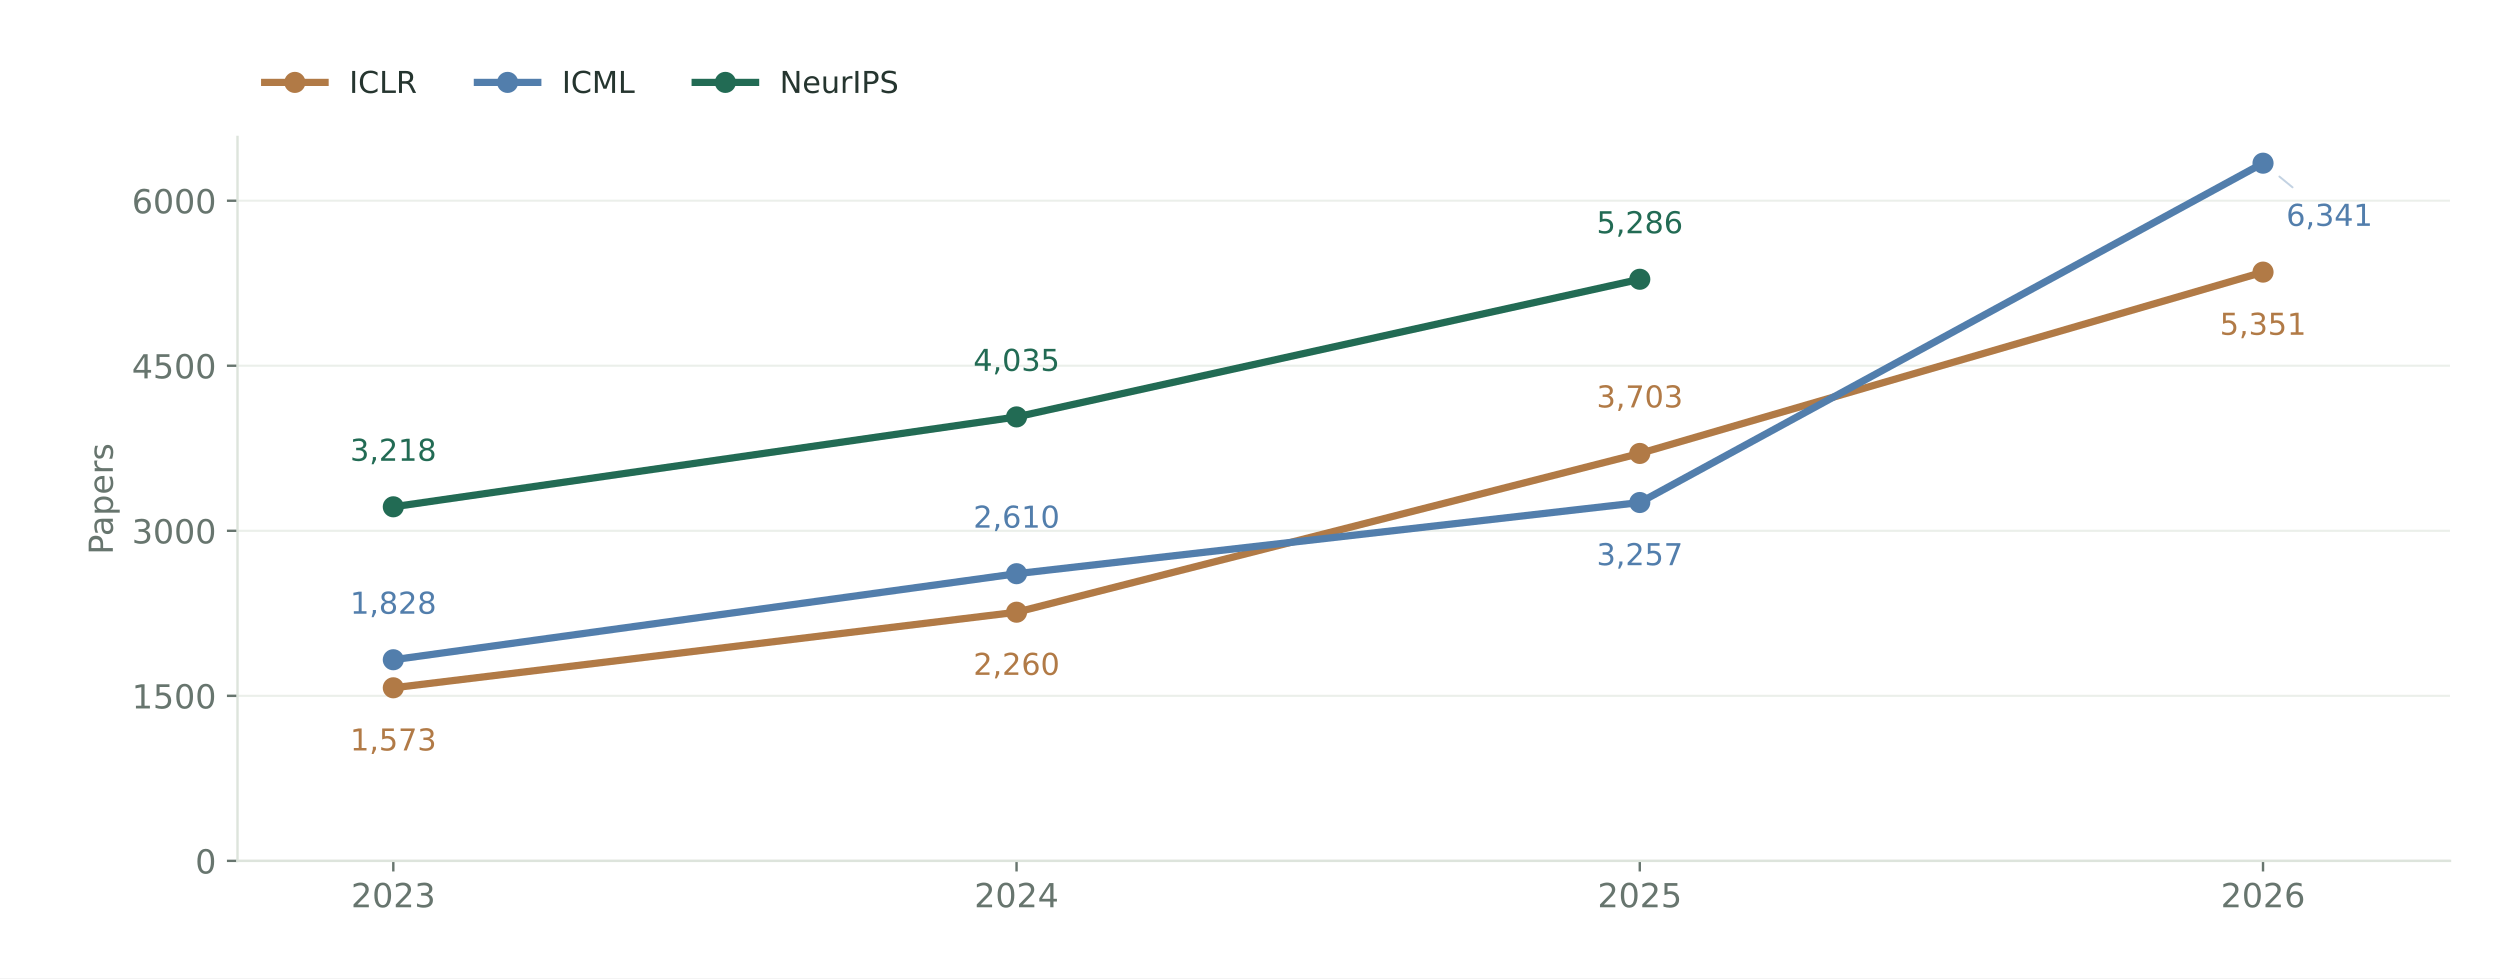
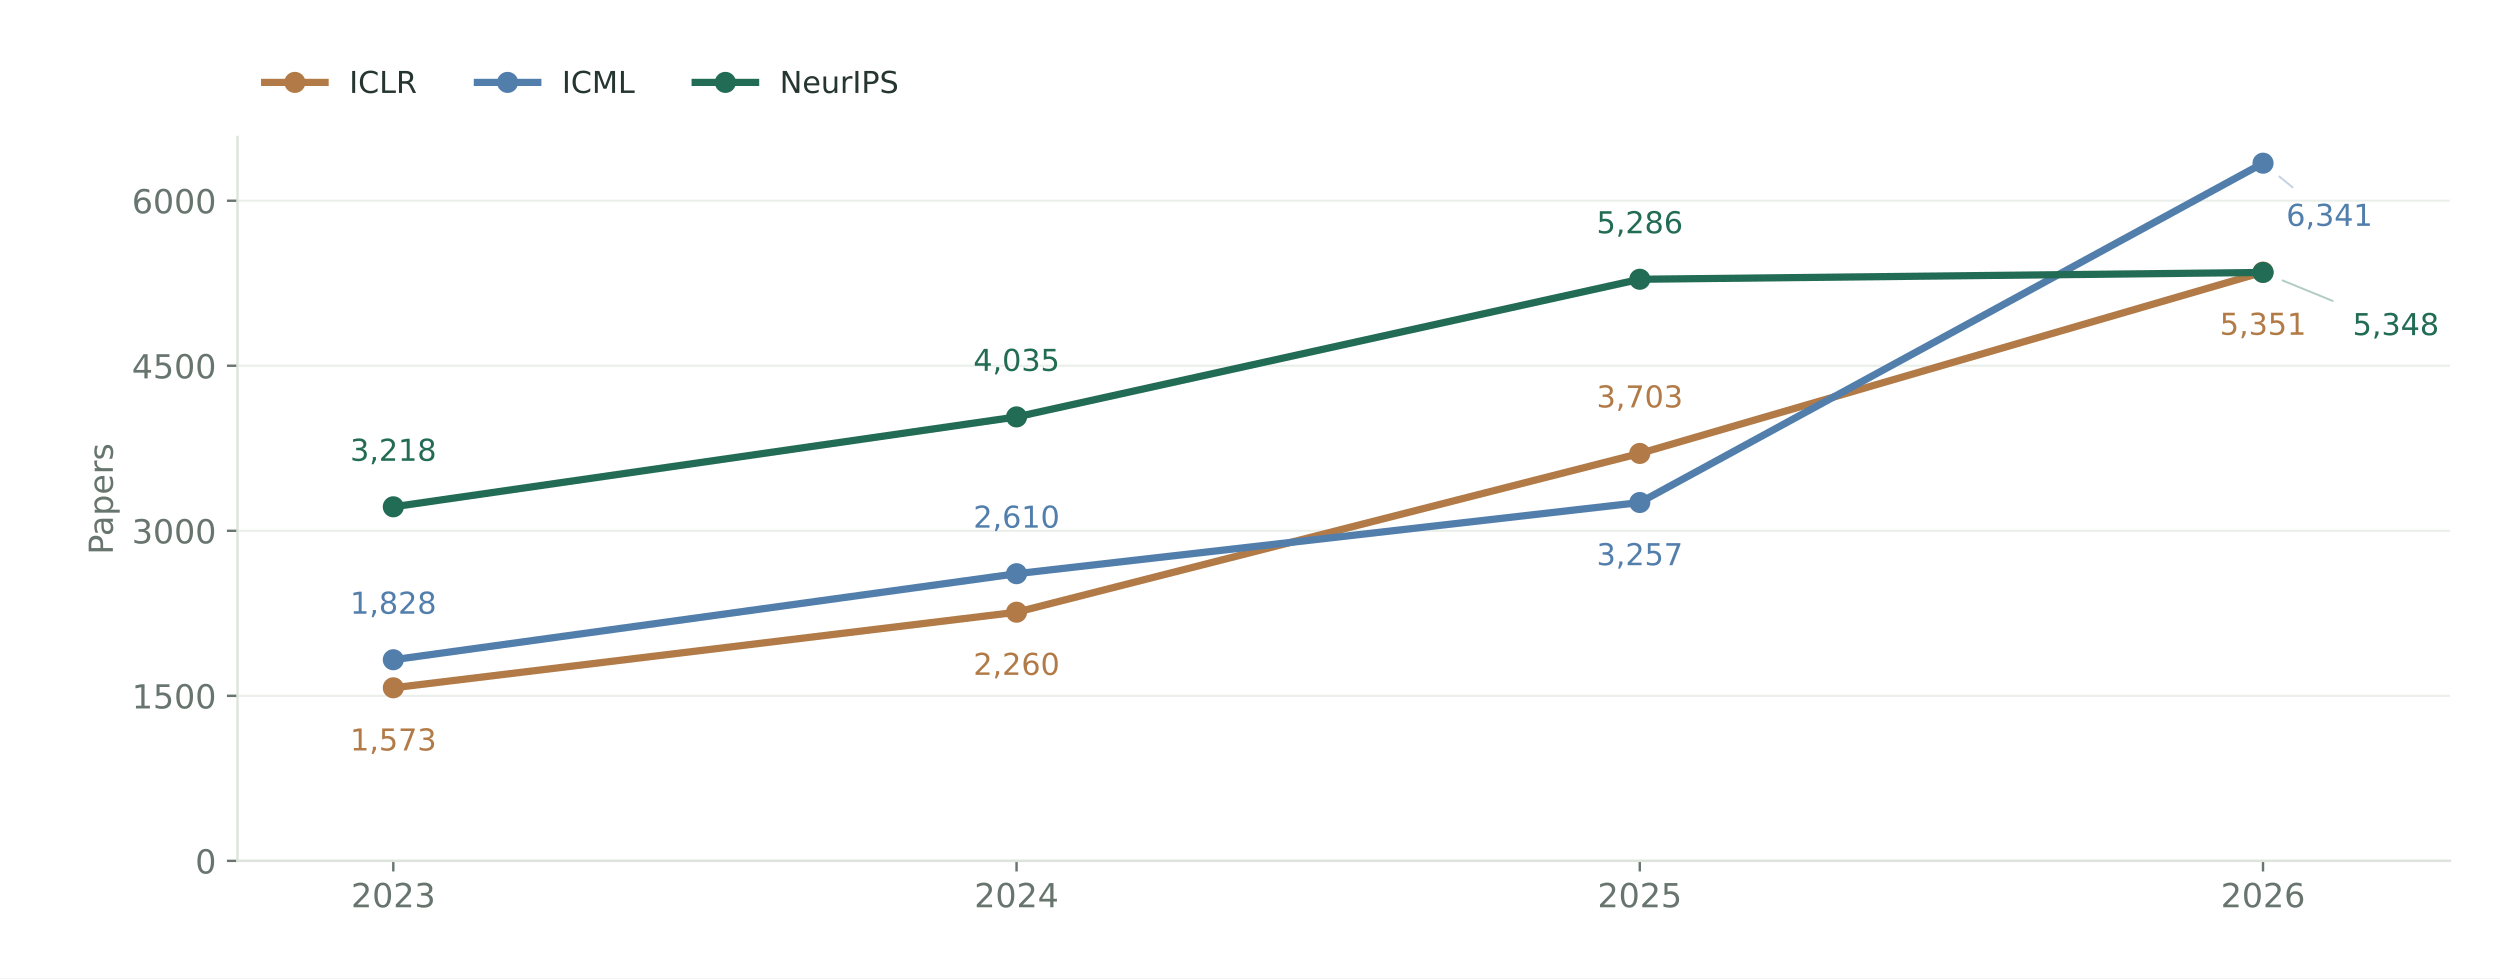
<svg xmlns="http://www.w3.org/2000/svg" xmlns:xlink="http://www.w3.org/1999/xlink" width="828pt" height="324pt" viewBox="0 0 828 324" version="1.1">
  <defs>
    <style type="text/css">*{stroke-linejoin: round; stroke-linecap: butt}</style>
  </defs>
  <g id="figure_1">
    <g id="patch_1">
      <path d="M 0 324  L 828 324  L 828 0  L 0 0  z " style="fill: #ffffff" />
    </g>
    <g id="axes_1">
      <g id="patch_2">
        <path d="M 78.66 285.12  L 811.44 285.12  L 811.44 45.36  L 78.66 45.36  z " style="fill: #ffffff" />
      </g>
      <g id="matplotlib.axis_1">
        <g id="xtick_1">
          <g id="line2d_1">
            <defs>
-               <path id="m843b194e13" d="M 0 0  L 0 3.5  " style="stroke: #67756e; stroke-width: 0.8" />
+               <path id="m365ecf97c2" d="M 0 0  L 0 3.5  " style="stroke: #67756e; stroke-width: 0.8" />
            </defs>
            <g>
-               <use xlink:href="#m843b194e13" x="130.264" y="285.12" style="fill: #67756e; stroke: #67756e; stroke-width: 0.8" />
+               <use xlink:href="#m365ecf97c2" x="130.264" y="285.12" style="fill: #67756e; stroke: #67756e; stroke-width: 0.8" />
            </g>
          </g>
          <g id="text_1">
            <text style="font-size: 11px; font-family: 'DejaVu Sans'; text-anchor: middle; fill: #67756e" x="130.264" y="300.478" transform="rotate(-0 130.2642 300.4783)">2023</text>
          </g>
        </g>
        <g id="xtick_2">
          <g id="line2d_2">
            <g>
-               <use xlink:href="#m843b194e13" x="336.681" y="285.12" style="fill: #67756e; stroke: #67756e; stroke-width: 0.8" />
+               <use xlink:href="#m365ecf97c2" x="336.681" y="285.12" style="fill: #67756e; stroke: #67756e; stroke-width: 0.8" />
            </g>
          </g>
          <g id="text_2">
            <text style="font-size: 11px; font-family: 'DejaVu Sans'; text-anchor: middle; fill: #67756e" x="336.681" y="300.478" transform="rotate(-0 336.6811 300.4783)">2024</text>
          </g>
        </g>
        <g id="xtick_3">
          <g id="line2d_3">
            <g>
-               <use xlink:href="#m843b194e13" x="543.098" y="285.12" style="fill: #67756e; stroke: #67756e; stroke-width: 0.8" />
+               <use xlink:href="#m365ecf97c2" x="543.098" y="285.12" style="fill: #67756e; stroke: #67756e; stroke-width: 0.8" />
            </g>
          </g>
          <g id="text_3">
            <text style="font-size: 11px; font-family: 'DejaVu Sans'; text-anchor: middle; fill: #67756e" x="543.098" y="300.478" transform="rotate(-0 543.098 300.4783)">2025</text>
          </g>
        </g>
        <g id="xtick_4">
          <g id="line2d_4">
            <g>
-               <use xlink:href="#m843b194e13" x="749.515" y="285.12" style="fill: #67756e; stroke: #67756e; stroke-width: 0.8" />
+               <use xlink:href="#m365ecf97c2" x="749.515" y="285.12" style="fill: #67756e; stroke: #67756e; stroke-width: 0.8" />
            </g>
          </g>
          <g id="text_4">
            <text style="font-size: 11px; font-family: 'DejaVu Sans'; text-anchor: middle; fill: #67756e" x="749.515" y="300.478" transform="rotate(-0 749.5149 300.4783)">2026</text>
          </g>
        </g>
      </g>
      <g id="matplotlib.axis_2">
        <g id="ytick_1">
          <g id="line2d_5">
-             <path d="M 78.66 285.12  L 811.44 285.12  " clip-path="url(#pdfd22a583e)" style="fill: none; stroke: #dde4dc; stroke-opacity: 0.6; stroke-width: 0.7; stroke-linecap: square" />
+             <path d="M 78.66 285.12  L 811.44 285.12  " clip-path="url(#p6459e5d227)" style="fill: none; stroke: #dde4dc; stroke-opacity: 0.6; stroke-width: 0.7; stroke-linecap: square" />
          </g>
          <g id="line2d_6">
            <defs>
-               <path id="maacc4c8624" d="M 0 0  L -3.5 0  " style="stroke: #67756e; stroke-width: 0.8" />
+               <path id="mfebbae3a24" d="M 0 0  L -3.5 0  " style="stroke: #67756e; stroke-width: 0.8" />
            </defs>
            <g>
-               <use xlink:href="#maacc4c8624" x="78.66" y="285.12" style="fill: #67756e; stroke: #67756e; stroke-width: 0.8" />
+               <use xlink:href="#mfebbae3a24" x="78.66" y="285.12" style="fill: #67756e; stroke: #67756e; stroke-width: 0.8" />
            </g>
          </g>
          <g id="text_5">
            <text style="font-size: 11px; font-family: 'DejaVu Sans'; text-anchor: end; fill: #67756e" x="71.66" y="289.299" transform="rotate(-0 71.66 289.2991)">0</text>
          </g>
        </g>
        <g id="ytick_2">
          <g id="line2d_7">
-             <path d="M 78.66 230.458  L 811.44 230.458  " clip-path="url(#pdfd22a583e)" style="fill: none; stroke: #dde4dc; stroke-opacity: 0.6; stroke-width: 0.7; stroke-linecap: square" />
+             <path d="M 78.66 230.458  L 811.44 230.458  " clip-path="url(#p6459e5d227)" style="fill: none; stroke: #dde4dc; stroke-opacity: 0.6; stroke-width: 0.7; stroke-linecap: square" />
          </g>
          <g id="line2d_8">
            <g>
-               <use xlink:href="#maacc4c8624" x="78.66" y="230.458" style="fill: #67756e; stroke: #67756e; stroke-width: 0.8" />
+               <use xlink:href="#mfebbae3a24" x="78.66" y="230.458" style="fill: #67756e; stroke: #67756e; stroke-width: 0.8" />
            </g>
          </g>
          <g id="text_6">
            <text style="font-size: 11px; font-family: 'DejaVu Sans'; text-anchor: end; fill: #67756e" x="71.66" y="234.638" transform="rotate(-0 71.66 234.6376)">1500</text>
          </g>
        </g>
        <g id="ytick_3">
          <g id="line2d_9">
-             <path d="M 78.66 175.797  L 811.44 175.797  " clip-path="url(#pdfd22a583e)" style="fill: none; stroke: #dde4dc; stroke-opacity: 0.6; stroke-width: 0.7; stroke-linecap: square" />
+             <path d="M 78.66 175.797  L 811.44 175.797  " clip-path="url(#p6459e5d227)" style="fill: none; stroke: #dde4dc; stroke-opacity: 0.6; stroke-width: 0.7; stroke-linecap: square" />
          </g>
          <g id="line2d_10">
            <g>
-               <use xlink:href="#maacc4c8624" x="78.66" y="175.797" style="fill: #67756e; stroke: #67756e; stroke-width: 0.8" />
+               <use xlink:href="#mfebbae3a24" x="78.66" y="175.797" style="fill: #67756e; stroke: #67756e; stroke-width: 0.8" />
            </g>
          </g>
          <g id="text_7">
            <text style="font-size: 11px; font-family: 'DejaVu Sans'; text-anchor: end; fill: #67756e" x="71.66" y="179.976" transform="rotate(-0 71.66 179.9761)">3000</text>
          </g>
        </g>
        <g id="ytick_4">
          <g id="line2d_11">
-             <path d="M 78.66 121.135  L 811.44 121.135  " clip-path="url(#pdfd22a583e)" style="fill: none; stroke: #dde4dc; stroke-opacity: 0.6; stroke-width: 0.7; stroke-linecap: square" />
+             <path d="M 78.66 121.135  L 811.44 121.135  " clip-path="url(#p6459e5d227)" style="fill: none; stroke: #dde4dc; stroke-opacity: 0.6; stroke-width: 0.7; stroke-linecap: square" />
          </g>
          <g id="line2d_12">
            <g>
-               <use xlink:href="#maacc4c8624" x="78.66" y="121.135" style="fill: #67756e; stroke: #67756e; stroke-width: 0.8" />
+               <use xlink:href="#mfebbae3a24" x="78.66" y="121.135" style="fill: #67756e; stroke: #67756e; stroke-width: 0.8" />
            </g>
          </g>
          <g id="text_8">
            <text style="font-size: 11px; font-family: 'DejaVu Sans'; text-anchor: end; fill: #67756e" x="71.66" y="125.315" transform="rotate(-0 71.66 125.3146)">4500</text>
          </g>
        </g>
        <g id="ytick_5">
          <g id="line2d_13">
-             <path d="M 78.66 66.474  L 811.44 66.474  " clip-path="url(#pdfd22a583e)" style="fill: none; stroke: #dde4dc; stroke-opacity: 0.6; stroke-width: 0.7; stroke-linecap: square" />
+             <path d="M 78.66 66.474  L 811.44 66.474  " clip-path="url(#p6459e5d227)" style="fill: none; stroke: #dde4dc; stroke-opacity: 0.6; stroke-width: 0.7; stroke-linecap: square" />
          </g>
          <g id="line2d_14">
            <g>
-               <use xlink:href="#maacc4c8624" x="78.66" y="66.474" style="fill: #67756e; stroke: #67756e; stroke-width: 0.8" />
+               <use xlink:href="#mfebbae3a24" x="78.66" y="66.474" style="fill: #67756e; stroke: #67756e; stroke-width: 0.8" />
            </g>
          </g>
          <g id="text_9">
            <text style="font-size: 11px; font-family: 'DejaVu Sans'; text-anchor: end; fill: #67756e" x="71.66" y="70.653" transform="rotate(-0 71.66 70.65306)">6000</text>
          </g>
        </g>
        <g id="text_10">
          <text style="font-size: 11px; font-family: 'DejaVu Sans'; text-anchor: middle; fill: #67756e" x="37.377" y="165.24" transform="rotate(-90 37.37734 165.24)">Papers</text>
        </g>
      </g>
      <g id="line2d_15">
-         <path d="M 130.264 227.798  L 336.681 202.763  L 543.098 150.179  L 749.515 90.124  " clip-path="url(#pdfd22a583e)" style="fill: none; stroke: #b17a46; stroke-width: 2.4; stroke-linecap: square" />
+         <path d="M 130.264 227.798  L 336.681 202.763  L 543.098 150.179  L 749.515 90.124  " clip-path="url(#p6459e5d227)" style="fill: none; stroke: #b17a46; stroke-width: 2.4; stroke-linecap: square" />
        <defs>
-           <path id="m0ba577f87d" d="M 0 3  C 0.796 3 1.559 2.684 2.121 2.121  C 2.684 1.559 3 0.796 3 0  C 3 -0.796 2.684 -1.559 2.121 -2.121  C 1.559 -2.684 0.796 -3 0 -3  C -0.796 -3 -1.559 -2.684 -2.121 -2.121  C -2.684 -1.559 -3 -0.796 -3 0  C -3 0.796 -2.684 1.559 -2.121 2.121  C -1.559 2.684 -0.796 3 0 3  z " style="stroke: #b17a46" />
+           <path id="md36298390c" d="M 0 3  C 0.796 3 1.559 2.684 2.121 2.121  C 2.684 1.559 3 0.796 3 0  C 3 -0.796 2.684 -1.559 2.121 -2.121  C 1.559 -2.684 0.796 -3 0 -3  C -0.796 -3 -1.559 -2.684 -2.121 -2.121  C -2.684 -1.559 -3 -0.796 -3 0  C -3 0.796 -2.684 1.559 -2.121 2.121  C -1.559 2.684 -0.796 3 0 3  z " style="stroke: #b17a46" />
        </defs>
-         <g clip-path="url(#pdfd22a583e)">
-           <use xlink:href="#m0ba577f87d" x="130.264" y="227.798" style="fill: #b17a46; stroke: #b17a46" />
-           <use xlink:href="#m0ba577f87d" x="336.681" y="202.763" style="fill: #b17a46; stroke: #b17a46" />
-           <use xlink:href="#m0ba577f87d" x="543.098" y="150.179" style="fill: #b17a46; stroke: #b17a46" />
-           <use xlink:href="#m0ba577f87d" x="749.515" y="90.124" style="fill: #b17a46; stroke: #b17a46" />
+         <g clip-path="url(#p6459e5d227)">
+           <use xlink:href="#md36298390c" x="130.264" y="227.798" style="fill: #b17a46; stroke: #b17a46" />
+           <use xlink:href="#md36298390c" x="336.681" y="202.763" style="fill: #b17a46; stroke: #b17a46" />
+           <use xlink:href="#md36298390c" x="543.098" y="150.179" style="fill: #b17a46; stroke: #b17a46" />
+           <use xlink:href="#md36298390c" x="749.515" y="90.124" style="fill: #b17a46; stroke: #b17a46" />
        </g>
      </g>
      <g id="line2d_16">
-         <path d="M 130.264 218.506  L 336.681 190.009  L 543.098 166.432  L 749.515 54.048  " clip-path="url(#pdfd22a583e)" style="fill: none; stroke: #527eac; stroke-width: 2.4; stroke-linecap: square" />
+         <path d="M 130.264 218.506  L 336.681 190.009  L 543.098 166.432  L 749.515 54.048  " clip-path="url(#p6459e5d227)" style="fill: none; stroke: #527eac; stroke-width: 2.4; stroke-linecap: square" />
        <defs>
-           <path id="m24ca9d4f25" d="M 0 3  C 0.796 3 1.559 2.684 2.121 2.121  C 2.684 1.559 3 0.796 3 0  C 3 -0.796 2.684 -1.559 2.121 -2.121  C 1.559 -2.684 0.796 -3 0 -3  C -0.796 -3 -1.559 -2.684 -2.121 -2.121  C -2.684 -1.559 -3 -0.796 -3 0  C -3 0.796 -2.684 1.559 -2.121 2.121  C -1.559 2.684 -0.796 3 0 3  z " style="stroke: #527eac" />
+           <path id="mf06a15d38f" d="M 0 3  C 0.796 3 1.559 2.684 2.121 2.121  C 2.684 1.559 3 0.796 3 0  C 3 -0.796 2.684 -1.559 2.121 -2.121  C 1.559 -2.684 0.796 -3 0 -3  C -0.796 -3 -1.559 -2.684 -2.121 -2.121  C -2.684 -1.559 -3 -0.796 -3 0  C -3 0.796 -2.684 1.559 -2.121 2.121  C -1.559 2.684 -0.796 3 0 3  z " style="stroke: #527eac" />
        </defs>
-         <g clip-path="url(#pdfd22a583e)">
-           <use xlink:href="#m24ca9d4f25" x="130.264" y="218.506" style="fill: #527eac; stroke: #527eac" />
-           <use xlink:href="#m24ca9d4f25" x="336.681" y="190.009" style="fill: #527eac; stroke: #527eac" />
-           <use xlink:href="#m24ca9d4f25" x="543.098" y="166.432" style="fill: #527eac; stroke: #527eac" />
-           <use xlink:href="#m24ca9d4f25" x="749.515" y="54.048" style="fill: #527eac; stroke: #527eac" />
+         <g clip-path="url(#p6459e5d227)">
+           <use xlink:href="#mf06a15d38f" x="130.264" y="218.506" style="fill: #527eac; stroke: #527eac" />
+           <use xlink:href="#mf06a15d38f" x="336.681" y="190.009" style="fill: #527eac; stroke: #527eac" />
+           <use xlink:href="#mf06a15d38f" x="543.098" y="166.432" style="fill: #527eac; stroke: #527eac" />
+           <use xlink:href="#mf06a15d38f" x="749.515" y="54.048" style="fill: #527eac; stroke: #527eac" />
        </g>
      </g>
      <g id="line2d_17">
-         <path d="M 130.264 167.853  L 336.681 138.081  L 543.098 92.493  " clip-path="url(#pdfd22a583e)" style="fill: none; stroke: #226b54; stroke-width: 2.4; stroke-linecap: square" />
+         <path d="M 130.264 167.853  L 336.681 138.081  L 543.098 92.493  L 749.515 90.233  " clip-path="url(#p6459e5d227)" style="fill: none; stroke: #226b54; stroke-width: 2.4; stroke-linecap: square" />
        <defs>
-           <path id="m1e6f414075" d="M 0 3  C 0.796 3 1.559 2.684 2.121 2.121  C 2.684 1.559 3 0.796 3 0  C 3 -0.796 2.684 -1.559 2.121 -2.121  C 1.559 -2.684 0.796 -3 0 -3  C -0.796 -3 -1.559 -2.684 -2.121 -2.121  C -2.684 -1.559 -3 -0.796 -3 0  C -3 0.796 -2.684 1.559 -2.121 2.121  C -1.559 2.684 -0.796 3 0 3  z " style="stroke: #226b54" />
+           <path id="mb605739e25" d="M 0 3  C 0.796 3 1.559 2.684 2.121 2.121  C 2.684 1.559 3 0.796 3 0  C 3 -0.796 2.684 -1.559 2.121 -2.121  C 1.559 -2.684 0.796 -3 0 -3  C -0.796 -3 -1.559 -2.684 -2.121 -2.121  C -2.684 -1.559 -3 -0.796 -3 0  C -3 0.796 -2.684 1.559 -2.121 2.121  C -1.559 2.684 -0.796 3 0 3  z " style="stroke: #226b54" />
        </defs>
-         <g clip-path="url(#pdfd22a583e)">
-           <use xlink:href="#m1e6f414075" x="130.264" y="167.853" style="fill: #226b54; stroke: #226b54" />
-           <use xlink:href="#m1e6f414075" x="336.681" y="138.081" style="fill: #226b54; stroke: #226b54" />
-           <use xlink:href="#m1e6f414075" x="543.098" y="92.493" style="fill: #226b54; stroke: #226b54" />
+         <g clip-path="url(#p6459e5d227)">
+           <use xlink:href="#mb605739e25" x="130.264" y="167.853" style="fill: #226b54; stroke: #226b54" />
+           <use xlink:href="#mb605739e25" x="336.681" y="138.081" style="fill: #226b54; stroke: #226b54" />
+           <use xlink:href="#mb605739e25" x="543.098" y="92.493" style="fill: #226b54; stroke: #226b54" />
+           <use xlink:href="#mb605739e25" x="749.515" y="90.233" style="fill: #226b54; stroke: #226b54" />
        </g>
      </g>
      <g id="patch_3">
        <path d="M 78.66 285.12  L 78.66 45.36  " style="fill: none; stroke: #dde4dc; stroke-width: 0.8; stroke-linejoin: miter; stroke-linecap: square" />
      </g>
      <g id="patch_4">
        <path d="M 78.66 285.12  L 811.44 285.12  " style="fill: none; stroke: #dde4dc; stroke-width: 0.8; stroke-linejoin: miter; stroke-linecap: square" />
      </g>
      <g id="text_11">
        <text style="font-size: 10px; font-family: 'DejaVu Sans'; text-anchor: middle; fill: #226b54" x="130.264" y="152.612" transform="rotate(-0 130.2642 152.6122)">3,218</text>
      </g>
      <g id="text_12">
        <text style="font-size: 10px; font-family: 'DejaVu Sans'; text-anchor: middle; fill: #527eac" x="130.264" y="203.265" transform="rotate(-0 130.2642 203.2652)">1,828</text>
      </g>
      <g id="text_13">
        <text style="font-size: 10px; font-family: 'DejaVu Sans'; text-anchor: middle; fill: #b17a46" x="130.264" y="248.558" transform="rotate(-0 130.2642 248.5577)">1,573</text>
      </g>
      <g id="text_14">
        <text style="font-size: 10px; font-family: 'DejaVu Sans'; text-anchor: middle; fill: #226b54" x="336.681" y="122.84" transform="rotate(-0 336.6811 122.8399)">4,035</text>
      </g>
      <g id="text_15">
        <text style="font-size: 10px; font-family: 'DejaVu Sans'; text-anchor: middle; fill: #527eac" x="336.681" y="174.768" transform="rotate(-0 336.6811 174.7683)">2,610</text>
      </g>
      <g id="text_16">
        <text style="font-size: 10px; font-family: 'DejaVu Sans'; text-anchor: middle; fill: #b17a46" x="336.681" y="223.523" transform="rotate(-0 336.6811 223.5227)">2,260</text>
      </g>
      <g id="text_17">
        <text style="font-size: 10px; font-family: 'DejaVu Sans'; text-anchor: middle; fill: #226b54" x="543.098" y="77.252" transform="rotate(-0 543.098 77.25218)">5,286</text>
      </g>
      <g id="text_18">
        <text style="font-size: 10px; font-family: 'DejaVu Sans'; text-anchor: middle; fill: #b17a46" x="543.098" y="134.938" transform="rotate(-0 543.098 134.9383)">3,703</text>
      </g>
      <g id="text_19">
        <text style="font-size: 10px; font-family: 'DejaVu Sans'; text-anchor: middle; fill: #527eac" x="543.098" y="187.191" transform="rotate(-0 543.098 187.191)">3,257</text>
      </g>
      <g id="patch_5">
        <path d="M 759.282 62.039  Q 757.108 60.26 754.935 58.482  " style="fill: none; opacity: 0.35; stroke: #527eac; stroke-width: 0.65; stroke-linecap: round" />
      </g>
      <g id="text_20">
        <text style="font-size: 10px; font-family: 'DejaVu Sans'; text-anchor: middle; fill: #527eac" x="771.515" y="74.807" transform="rotate(-0 771.5149 74.80691)">6,341</text>
      </g>
      <g id="text_21">
        <text style="font-size: 10px; font-family: 'DejaVu Sans'; text-anchor: middle; fill: #b17a46" x="749.515" y="110.884" transform="rotate(-0 749.5149 110.8835)">5,351</text>
+       </g>
+       <g id="patch_6">
+         <path d="M 772.574 99.667  Q 764.283 96.275 755.992 92.883  " style="fill: none; opacity: 0.35; stroke: #226b54; stroke-width: 0.65; stroke-linecap: round" />
+       </g>
+       <g id="text_22">
+         <text style="font-size: 10px; font-family: 'DejaVu Sans'; text-anchor: middle; fill: #226b54" x="793.515" y="110.993" transform="rotate(-0 793.5149 110.9928)">5,348</text>
      </g>
      <g id="legend_1">
        <g id="line2d_18">
          <path d="M 87.66 27.29  L 97.66 27.29  L 107.66 27.29  " style="fill: none; stroke: #b17a46; stroke-width: 2.4; stroke-linecap: square" />
          <g>
-             <use xlink:href="#m0ba577f87d" x="97.66" y="27.29" style="fill: #b17a46; stroke: #b17a46" />
-           </g>
-         </g>
-         <g id="text_22">
+             <use xlink:href="#md36298390c" x="97.66" y="27.29" style="fill: #b17a46; stroke: #b17a46" />
+           </g>
+         </g>
+         <g id="text_23">
          <text style="font-size: 10px; font-family: 'DejaVu Sans'; text-anchor: start; fill: #25352f" x="115.66" y="30.79" transform="rotate(-0 115.66 30.78964)">ICLR</text>
        </g>
        <g id="line2d_19">
          <path d="M 158.113 27.29  L 168.113 27.29  L 178.113 27.29  " style="fill: none; stroke: #527eac; stroke-width: 2.4; stroke-linecap: square" />
          <g>
-             <use xlink:href="#m24ca9d4f25" x="168.113" y="27.29" style="fill: #527eac; stroke: #527eac" />
-           </g>
-         </g>
-         <g id="text_23">
+             <use xlink:href="#mf06a15d38f" x="168.113" y="27.29" style="fill: #527eac; stroke: #527eac" />
+           </g>
+         </g>
+         <g id="text_24">
          <text style="font-size: 10px; font-family: 'DejaVu Sans'; text-anchor: start; fill: #25352f" x="186.113" y="30.79" transform="rotate(-0 186.1131 30.78964)">ICML</text>
        </g>
        <g id="line2d_20">
          <path d="M 230.246 27.29  L 240.246 27.29  L 250.246 27.29  " style="fill: none; stroke: #226b54; stroke-width: 2.4; stroke-linecap: square" />
          <g>
-             <use xlink:href="#m1e6f414075" x="240.246" y="27.29" style="fill: #226b54; stroke: #226b54" />
-           </g>
-         </g>
-         <g id="text_24">
+             <use xlink:href="#mb605739e25" x="240.246" y="27.29" style="fill: #226b54; stroke: #226b54" />
+           </g>
+         </g>
+         <g id="text_25">
          <text style="font-size: 10px; font-family: 'DejaVu Sans'; text-anchor: start; fill: #25352f" x="258.246" y="30.79" transform="rotate(-0 258.2459 30.78964)">NeurIPS</text>
        </g>
      </g>
    </g>
  </g>
  <defs>
-     <clipPath id="pdfd22a583e">
+     <clipPath id="p6459e5d227">
      <rect x="78.66" y="45.36" width="732.78" height="239.76" />
    </clipPath>
  </defs>
</svg>
